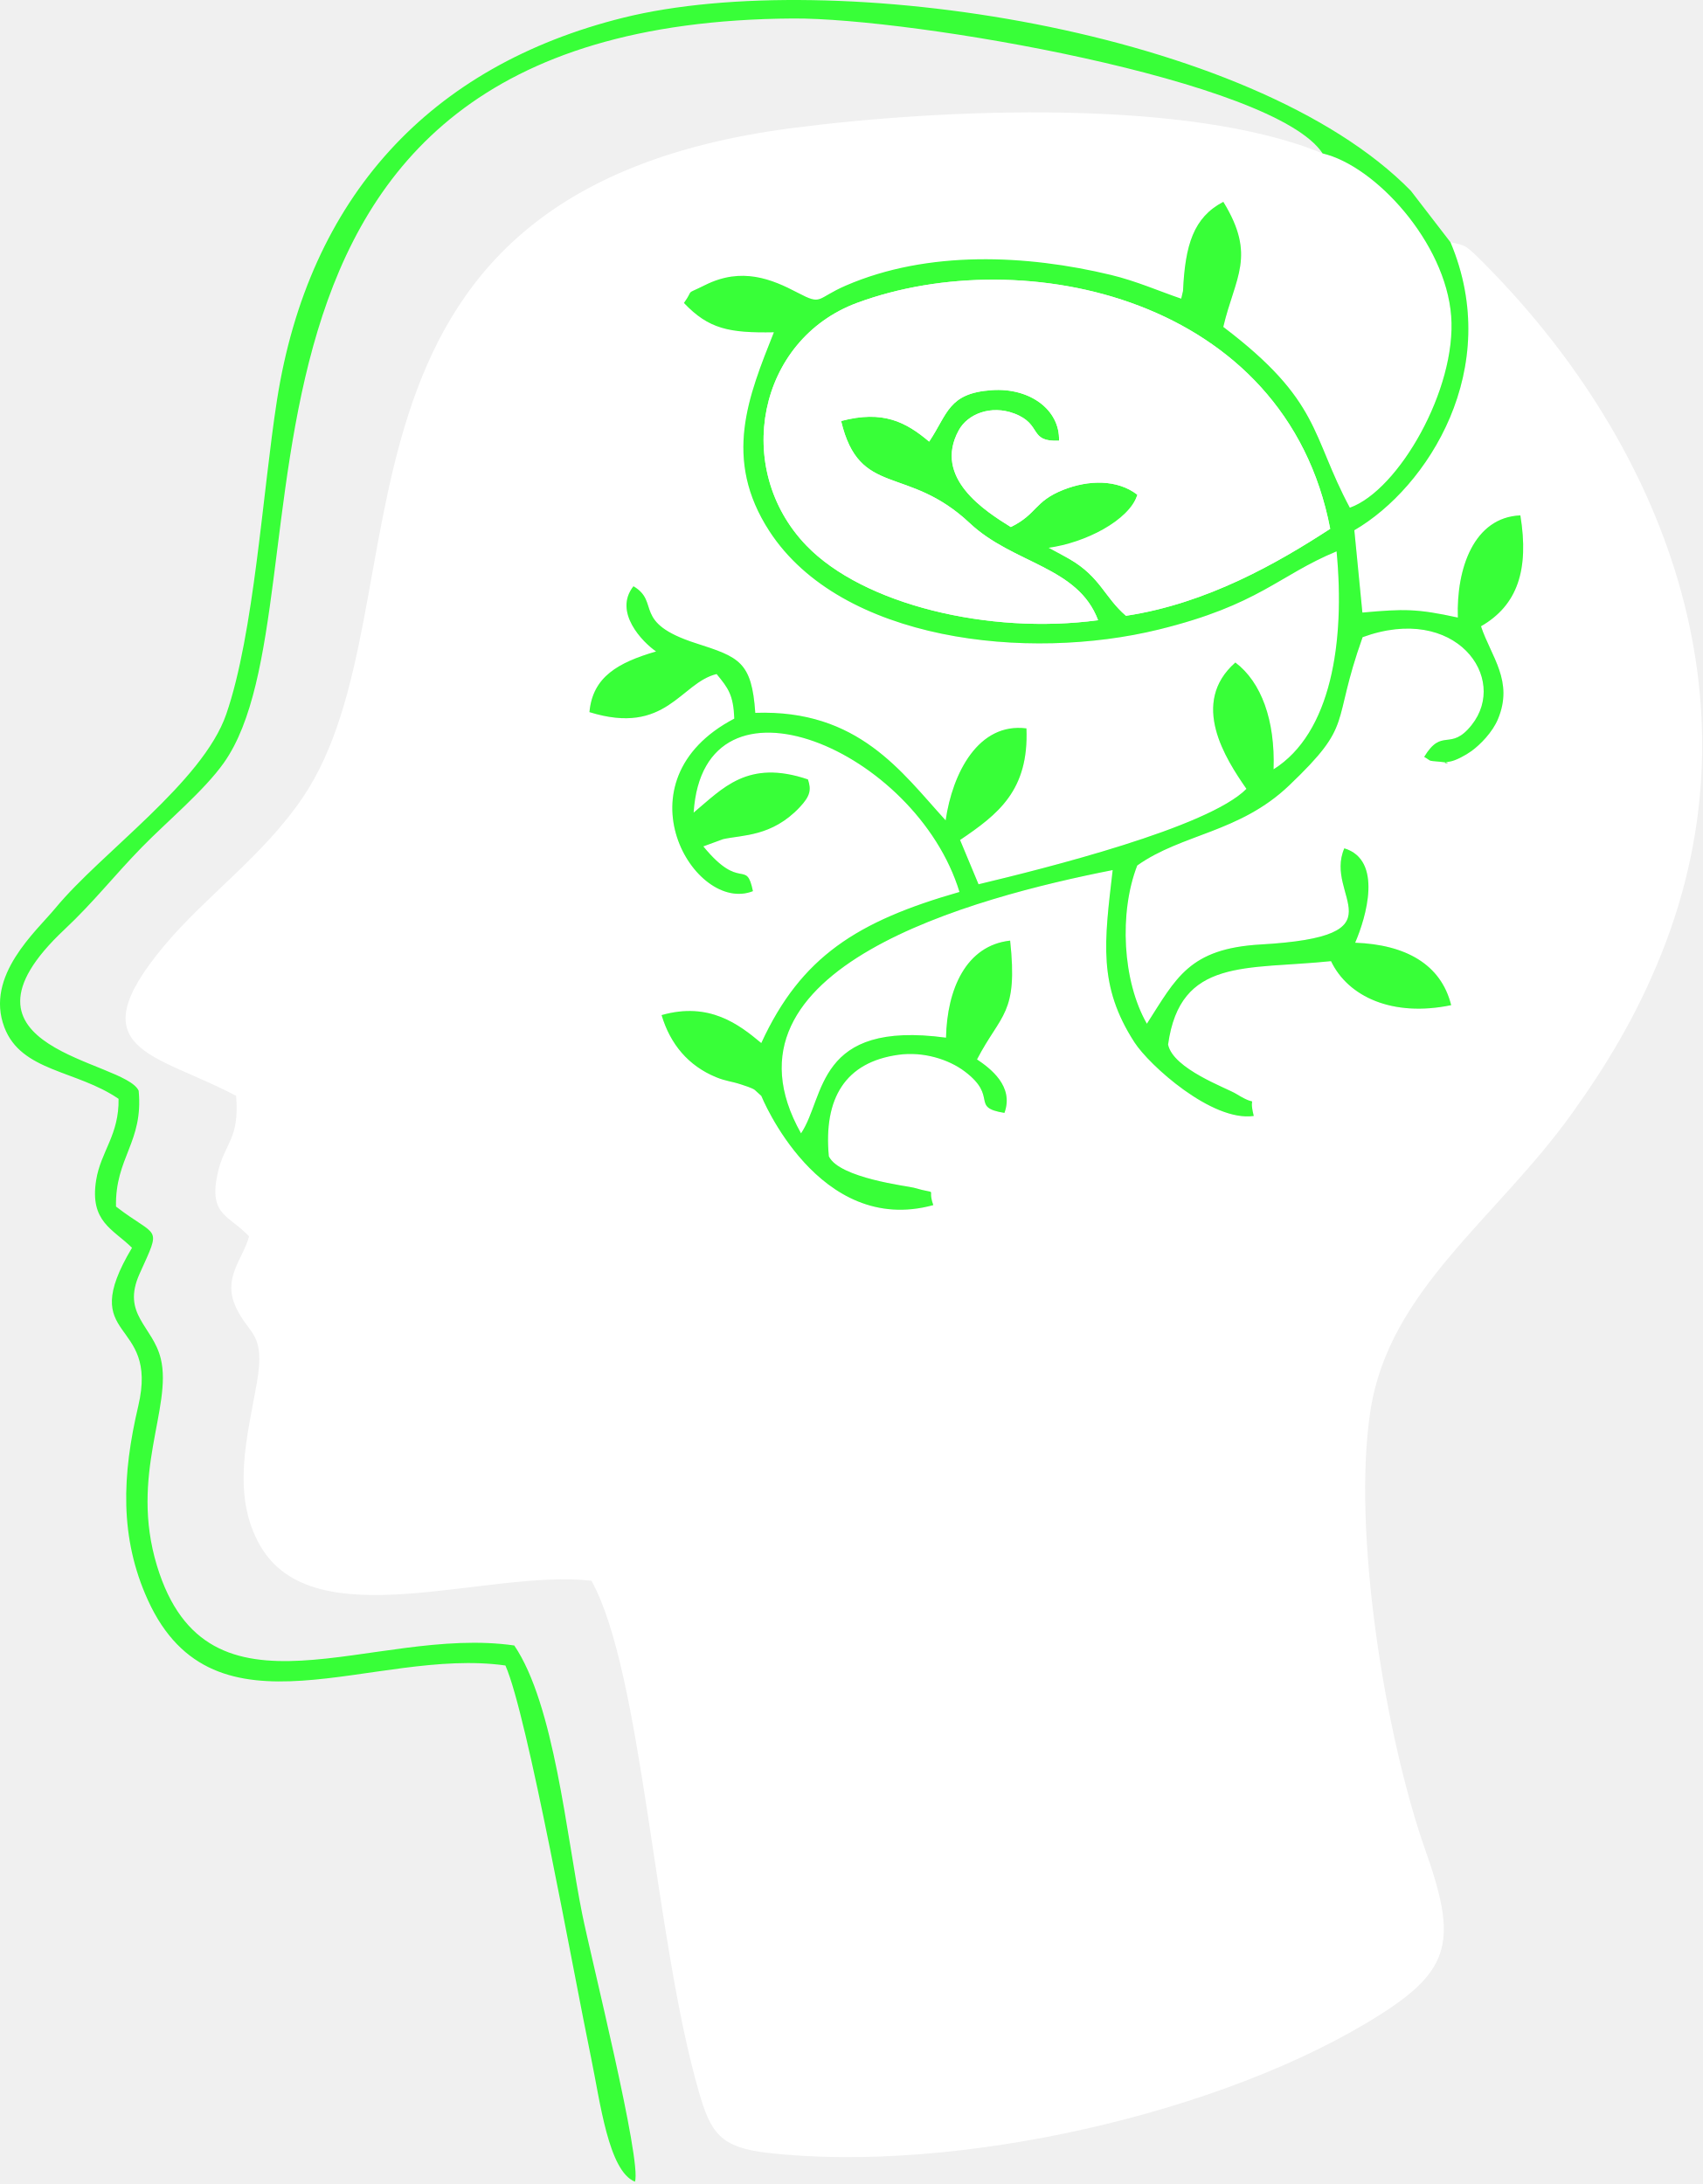
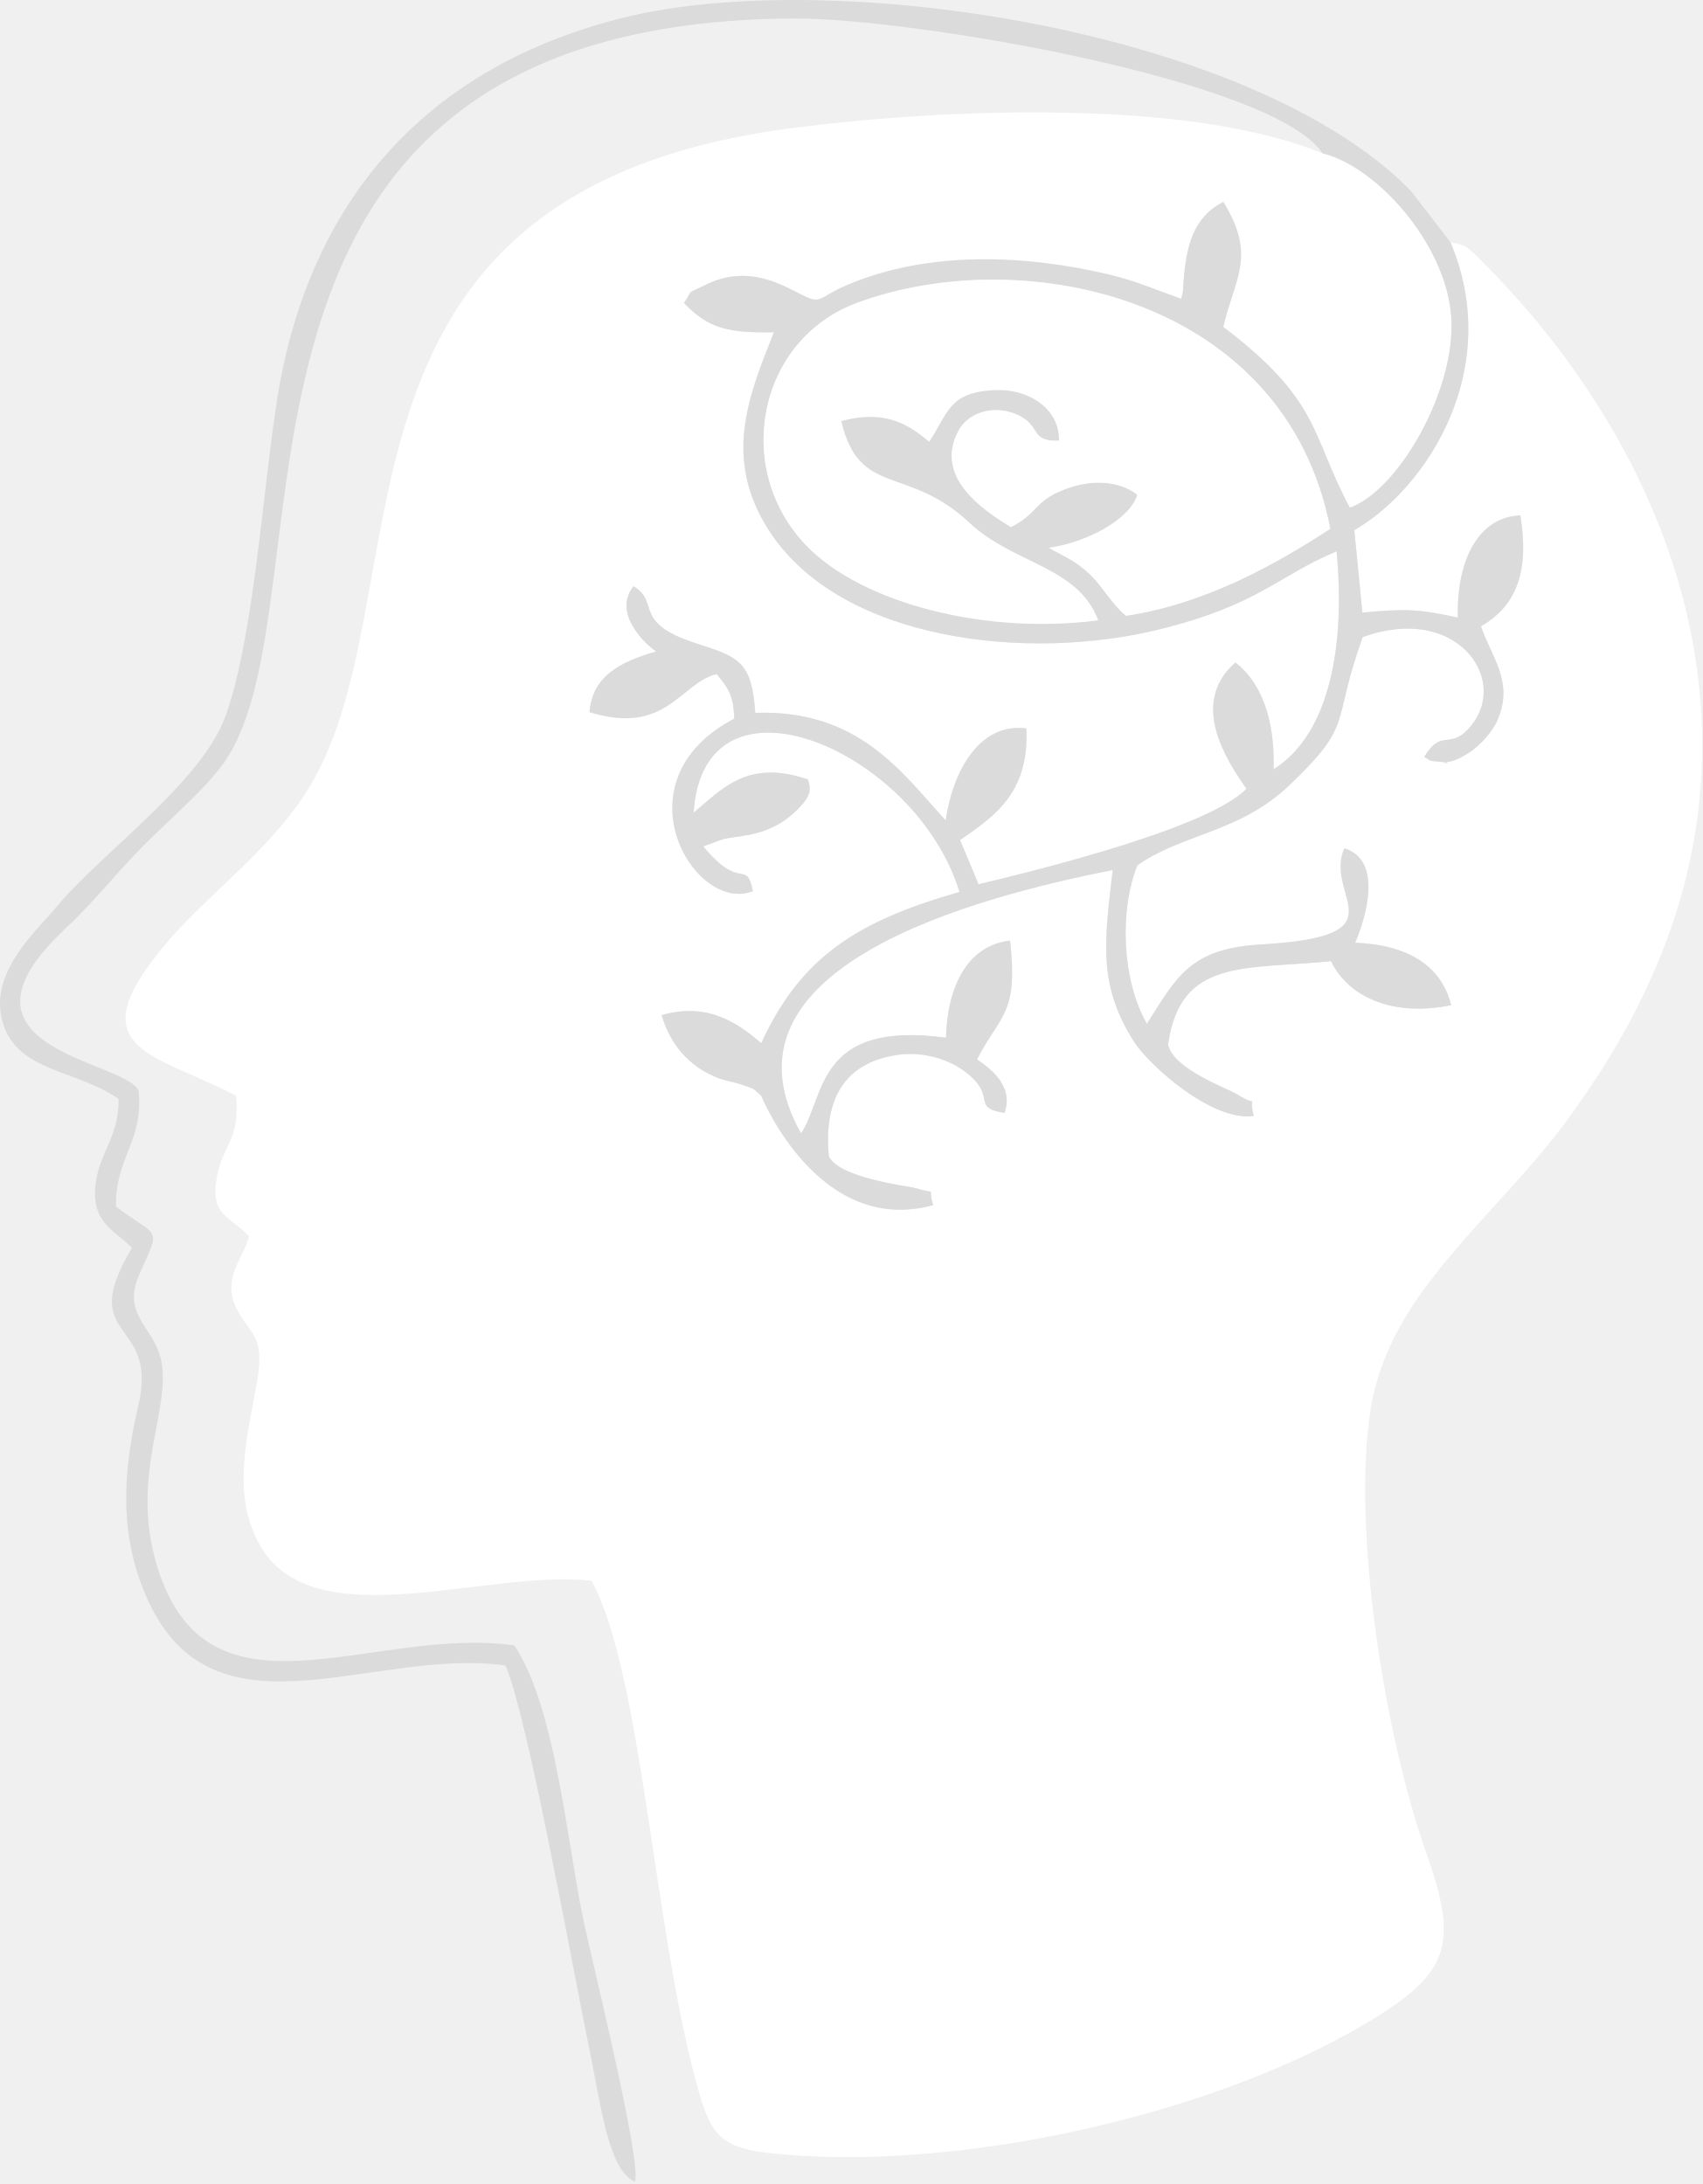
<svg xmlns="http://www.w3.org/2000/svg" width="120" height="154" viewBox="0 0 120 154" fill="none">
-   <path fill-rule="evenodd" clip-rule="evenodd" d="M102.254 17.079C106.014 25.98 100.662 34.374 95.478 37.389L96.046 43.194C98.987 42.93 99.899 42.917 102.777 43.547C102.659 40.073 103.915 36.477 107.183 36.341C107.812 40.196 106.967 42.691 104.408 44.16C105.121 46.311 106.729 48.026 105.596 50.722C105.216 51.627 104.371 52.496 103.741 52.955C103.334 53.252 102.619 53.638 102.219 53.698C101.175 53.855 102.877 53.841 101.503 53.712C100.574 53.625 100.977 53.692 100.402 53.37C101.683 51.258 102.229 53.029 103.745 51.127C106.389 47.81 102.62 42.535 96.062 44.929C93.806 51.243 95.517 50.961 90.872 55.393C87.386 58.719 83.305 58.795 80.173 61.028C78.884 64.348 79.128 69.179 80.853 72.187C82.918 68.975 83.818 66.888 88.88 66.597C99.068 66.013 93.285 63.231 94.772 59.818C97.505 60.645 96.309 64.687 95.536 66.474C99.1 66.606 101.588 67.996 102.305 70.876C98.174 71.735 95.031 70.28 93.835 67.773C87.863 68.395 83.201 67.493 82.348 73.656C82.706 75.378 86.473 76.714 87.155 77.135C88.935 78.237 87.937 76.928 88.388 78.688C85.452 79.118 81.017 75.106 79.981 73.503C77.399 69.508 77.851 66.433 78.442 61.351C68.702 63.27 49.898 68.232 56.471 79.917C58.197 77.36 57.485 71.926 66.692 73.17C66.765 69.751 68.101 66.67 71.213 66.324C71.775 71.539 70.568 71.449 68.878 74.702C69.815 75.333 71.501 76.596 70.811 78.474C68.364 78.079 70.41 77.357 68.009 75.549C66.88 74.698 65.102 74.133 63.34 74.376C59.59 74.892 58.05 77.44 58.432 81.534C59.167 83.078 64.04 83.639 64.414 83.748C66.291 84.294 65.309 83.625 65.797 84.975C57.683 87.208 53.671 77.274 53.671 77.274L53.199 76.845C52.98 76.698 52.481 76.544 52.232 76.463C51.543 76.237 51.17 76.24 50.478 75.954C48.528 75.15 47.253 73.63 46.641 71.578C50.011 70.619 52.105 72.243 53.669 73.55C56.471 67.455 60.441 64.956 67.642 62.895C64.595 52.894 49.598 46.444 48.9 57.301C50.932 55.617 52.69 53.509 56.959 54.96C57.197 55.678 57.139 56.115 56.376 56.923C54.412 59.005 52.343 58.864 50.979 59.17L49.583 59.681C52.229 62.915 52.596 60.513 53.081 62.837C48.969 64.48 43.344 55.08 51.767 50.672C51.702 49 51.343 48.53 50.52 47.528C47.965 48.146 46.977 51.897 41.555 50.214C41.781 47.715 43.586 46.717 46.254 45.936C45.308 45.289 43.217 43.152 44.658 41.339C46.583 42.472 44.513 43.897 49.069 45.36C52.106 46.336 52.999 46.649 53.246 50.265C60.518 50.015 63.554 54.438 66.666 57.846C67.148 54.504 68.981 50.927 72.362 51.361C72.541 55.737 70.365 57.416 67.683 59.23L68.985 62.353C73.639 61.24 85.178 58.359 87.872 55.624C86.397 53.503 83.856 49.568 87.091 46.715C88.921 48.1 89.904 50.786 89.784 54.246C93.832 51.707 94.841 45.297 94.227 38.877C90.117 40.579 88.787 42.645 81.697 44.388C72.421 46.668 59.302 45.208 54.254 37.471C50.913 32.349 52.785 27.908 54.559 23.429C51.409 23.487 49.961 23.2 48.219 21.363C48.993 20.275 48.178 20.864 49.712 20.1C52.293 18.813 54.393 19.673 56.24 20.643C57.987 21.562 57.514 21.054 59.641 20.133C65.674 17.52 77.417 18.157 82.689 21.001C83.489 21.048 83.281 21.249 83.402 20.512C83.551 17.276 84.139 15.331 86.242 14.232C88.596 18.069 87.062 19.542 86.24 23.051C93.139 28.287 92.404 30.656 95.161 35.8C98.609 34.568 102.698 27.419 102.305 22.284C101.909 17.096 96.948 11.685 93.242 10.819C83.838 6.931 66.603 7.639 55.86 9.029C20.517 13.6 30.482 42.7 21.354 56.219C18.553 60.367 14.527 63.149 11.559 66.707C5.388 74.104 10.931 74.246 16.646 77.268C16.9 80.396 15.819 80.538 15.332 82.789C14.699 85.714 16.167 85.689 17.558 87.18C17.121 88.809 15.667 90.086 16.632 92.177C17.555 94.179 18.73 93.93 18.111 97.492C17.465 101.214 16.264 105.361 18.337 108.981C22.128 115.598 34.359 110.611 41.697 111.463C45.285 117.936 46.113 136.57 49.267 147.489C50.097 150.361 50.745 151.417 54.105 151.802C67.294 153.313 86.279 149.047 97.292 142.062C102.315 138.876 102.719 136.772 100.506 130.521C97.663 122.492 95.294 107.951 96.618 99.439C97.941 90.935 105.501 85.945 110.829 78.501C113.21 75.174 115.37 71.65 117.138 67.225C124.312 49.263 117.174 31.356 104.892 18.844C103.266 17.187 103.345 17.32 102.254 17.079Z" fill="white" />
-   <path fill-rule="evenodd" clip-rule="evenodd" d="M75.395 39.417L74.35 38.786L75.227 38.444C77.795 38.094 79.596 36.705 80.185 34.887C78.77 33.792 76.743 33.836 74.975 34.534C72.894 35.356 73.135 36.243 71.262 37.163C69.462 36.045 65.754 33.702 67.591 30.339C68.221 29.185 69.863 28.537 71.511 29.161C73.511 29.918 72.48 31.173 74.66 31.073C74.728 28.892 72.599 27.326 69.925 27.51C66.846 27.722 66.826 29.167 65.504 31.14C63.871 29.76 62.248 28.902 59.297 29.687C60.59 35.128 63.949 32.738 68.362 36.885C71.439 39.776 75.99 39.928 77.413 43.732C69.715 44.774 60.85 42.618 56.853 38.472C51.621 33.048 53.414 23.946 60.429 21.354C72.131 17.03 90.641 20.937 93.777 37.287C90.099 39.681 85.106 42.556 79.378 43.421C77.87 42.128 77.569 40.67 75.395 39.417ZM93.242 10.819C96.947 11.685 101.909 17.096 102.305 22.284C102.698 27.419 98.608 34.568 95.161 35.801C92.403 30.656 93.139 28.287 86.24 23.052C87.062 19.542 88.596 18.069 86.242 14.232C84.139 15.331 83.55 17.276 83.401 20.512L83.272 21.06C81.747 20.54 80.08 19.81 78.328 19.388C72.369 17.952 65.416 17.632 59.641 20.133C57.514 21.054 57.987 21.562 56.24 20.643C54.393 19.673 52.293 18.813 49.712 20.1C48.178 20.864 48.993 20.275 48.218 21.363C49.961 23.2 51.409 23.488 54.558 23.429C52.784 27.908 50.912 32.349 54.254 37.471C59.301 45.208 72.421 46.668 81.696 44.388C88.787 42.645 90.117 40.579 94.226 38.877C94.841 45.297 93.832 51.707 89.784 54.246C89.903 50.786 88.921 48.1 87.091 46.715C83.856 49.568 86.397 53.503 87.872 55.624C85.178 58.359 73.639 61.241 68.985 62.353L67.683 59.23C70.365 57.416 72.541 55.737 72.362 51.361C68.981 50.927 67.148 54.504 66.666 57.847C63.554 54.438 60.518 50.015 53.246 50.265C52.999 46.649 52.105 46.336 49.069 45.36C44.512 43.897 46.583 42.473 44.658 41.339C43.217 43.152 45.308 45.289 46.254 45.936C43.586 46.718 41.781 47.715 41.555 50.214C46.977 51.897 47.964 48.146 50.52 47.528C51.343 48.53 51.702 49 51.767 50.672C43.344 55.08 48.969 64.48 53.081 62.837C52.596 60.513 52.228 62.915 49.583 59.681L50.978 59.17C52.343 58.864 54.412 59.005 56.376 56.923C57.138 56.115 57.197 55.678 56.959 54.96C52.69 53.509 50.932 55.617 48.9 57.301C49.597 46.444 64.595 52.894 67.642 62.895C60.441 64.956 56.471 67.455 53.669 73.55C52.105 72.243 50.011 70.619 46.641 71.578C47.252 73.63 48.528 75.15 50.478 75.954C51.17 76.24 51.543 76.237 52.232 76.463C52.48 76.545 52.98 76.698 53.199 76.845L53.671 77.274C53.671 77.274 57.683 87.208 65.797 84.975C65.309 83.625 66.291 84.294 64.414 83.748C64.04 83.639 59.167 83.078 58.432 81.534C58.05 77.44 59.59 74.892 63.34 74.376C65.101 74.133 66.88 74.698 68.009 75.549C70.41 77.357 68.364 78.079 70.811 78.474C71.501 76.596 69.815 75.333 68.878 74.702C70.568 71.45 71.775 71.539 71.213 66.325C68.101 66.67 66.765 69.751 66.692 73.17C57.484 71.926 58.197 77.361 56.471 79.917C49.898 68.232 68.702 63.27 78.442 61.351C77.851 66.433 77.399 69.509 79.981 73.503C81.017 75.107 85.452 79.118 88.388 78.689C87.937 76.928 88.935 78.237 87.155 77.135C86.473 76.714 82.705 75.378 82.348 73.656C83.201 67.493 87.863 68.396 93.835 67.773C95.031 70.28 98.174 71.735 102.305 70.876C101.588 67.996 99.1 66.606 95.536 66.474C96.309 64.687 97.504 60.645 94.772 59.818C93.285 63.232 99.068 66.013 88.88 66.597C83.818 66.888 82.918 68.975 80.853 72.187C79.127 69.179 78.884 64.348 80.173 61.028C83.305 58.795 87.386 58.719 90.872 55.393C95.517 50.961 93.806 51.243 96.062 44.929C102.62 42.535 106.389 47.81 103.745 51.127C102.228 53.029 101.683 51.258 100.402 53.37C100.976 53.693 100.574 53.625 101.503 53.712C102.877 53.841 101.175 53.855 102.219 53.698C102.619 53.638 103.334 53.252 103.741 52.955C104.371 52.496 105.216 51.627 105.596 50.722C106.729 48.026 105.121 46.311 104.407 44.16C106.967 42.692 107.812 40.196 107.183 36.341C103.915 36.477 102.659 40.073 102.777 43.547C99.899 42.917 98.987 42.93 96.046 43.194L95.478 37.389C100.662 34.375 106.013 25.98 102.254 17.079L99.465 13.457C88.303 2.038 58.63 -2.4 43.949 1.247C30.317 4.633 21.762 13.883 19.522 28.244C18.515 34.698 17.912 44.695 15.947 50.369C14.291 55.15 7.142 60.114 3.915 64.024C2.549 65.679 -1.072 68.797 0.308 72.439C1.498 75.579 5.388 75.444 8.359 77.482C8.402 80.031 7.101 81.198 6.778 83.218C6.309 86.155 7.972 86.663 9.306 87.985C5.287 94.718 11.239 92.799 9.747 99.145C8.605 103.997 8.413 108.409 10.428 112.833C15.125 123.143 26.338 116.122 35.631 117.439C37.196 120.975 40.392 138.937 41.677 145.135C42.307 148.175 42.897 153.094 44.762 153.837C45.262 152.427 41.657 138.014 41.038 134.934C39.937 129.46 39.081 120.195 36.256 116.028C26.256 114.582 14.643 122.195 11.064 110.401C9.116 103.98 12.164 99.254 11.336 95.81C10.781 93.501 8.542 92.694 9.842 89.814C11.419 86.32 11.136 87.362 8.178 85.078C8.11 81.619 10.12 80.54 9.776 76.912C8.824 74.75 -4.466 74.01 4.538 65.549C6.622 63.591 8.034 61.756 10 59.742C11.776 57.923 14.383 55.76 15.779 53.791C23.903 42.324 11.892 1.561 55.931 1.304C64.245 1.256 89.856 5.629 93.242 10.819Z" fill="#38FF38" />
-   <path fill-rule="evenodd" clip-rule="evenodd" d="M73.926 38.625L75.395 39.417C77.569 40.67 77.871 42.128 79.379 43.421C85.106 42.556 90.099 39.681 93.777 37.287C90.641 20.937 72.131 17.03 60.429 21.354C53.414 23.946 51.621 33.048 56.853 38.473C60.851 42.618 69.715 44.774 77.413 43.732C75.99 39.928 71.439 39.776 68.362 36.885C63.949 32.738 60.59 35.128 59.298 29.687C62.248 28.902 63.871 29.76 65.504 31.14C66.826 29.167 66.846 27.722 69.925 27.51C72.599 27.326 74.729 28.892 74.66 31.073C72.48 31.173 73.511 29.918 71.511 29.161C69.863 28.537 68.221 29.185 67.591 30.339C65.754 33.702 69.462 36.045 71.262 37.163C73.135 36.243 72.894 35.356 74.975 34.534C76.743 33.836 78.77 33.792 80.185 34.887C79.596 36.705 76.495 38.276 73.926 38.625Z" fill="white" />
+   <g clip-path="url(#clip0_152_21)">
+     <path fill-rule="evenodd" clip-rule="evenodd" d="M102.254 17.079C106.014 25.98 100.662 34.374 95.478 37.389L96.046 43.194C98.987 42.93 99.899 42.917 102.777 43.547C102.659 40.073 103.915 36.477 107.183 36.341C107.812 40.196 106.967 42.691 104.408 44.16C105.121 46.311 106.729 48.026 105.596 50.722C105.216 51.627 104.371 52.496 103.741 52.955C103.334 53.252 102.619 53.638 102.219 53.698C101.175 53.855 102.877 53.841 101.503 53.712C100.574 53.625 100.977 53.692 100.402 53.37C101.683 51.258 102.229 53.029 103.745 51.127C106.389 47.81 102.62 42.535 96.062 44.929C93.806 51.243 95.517 50.961 90.872 55.393C87.386 58.719 83.305 58.795 80.173 61.028C78.884 64.348 79.128 69.179 80.853 72.187C82.918 68.975 83.818 66.888 88.88 66.597C99.068 66.013 93.285 63.231 94.772 59.818C97.505 60.645 96.309 64.687 95.536 66.474C99.1 66.606 101.588 67.996 102.305 70.876C98.174 71.735 95.031 70.28 93.835 67.773C87.863 68.395 83.201 67.493 82.348 73.656C82.706 75.378 86.473 76.714 87.155 77.135C88.935 78.237 87.937 76.928 88.388 78.688C85.452 79.118 81.017 75.106 79.981 73.503C77.399 69.508 77.851 66.433 78.442 61.351C68.702 63.27 49.898 68.232 56.471 79.917C58.197 77.36 57.485 71.926 66.692 73.17C66.765 69.751 68.101 66.67 71.213 66.324C71.775 71.539 70.568 71.449 68.878 74.702C69.815 75.333 71.501 76.596 70.811 78.474C68.364 78.079 70.41 77.357 68.009 75.549C66.88 74.698 65.102 74.133 63.34 74.376C59.59 74.892 58.05 77.44 58.432 81.534C59.167 83.078 64.04 83.639 64.414 83.748C66.291 84.294 65.309 83.625 65.797 84.975C57.683 87.208 53.671 77.274 53.671 77.274L53.199 76.845C52.98 76.698 52.481 76.544 52.232 76.463C51.543 76.237 51.17 76.24 50.478 75.954C48.528 75.15 47.253 73.63 46.641 71.578C50.011 70.619 52.105 72.243 53.669 73.55C56.471 67.455 60.441 64.956 67.642 62.895C64.595 52.894 49.598 46.444 48.9 57.301C50.932 55.617 52.69 53.509 56.959 54.96C57.197 55.678 57.139 56.115 56.376 56.923C54.412 59.005 52.343 58.864 50.979 59.17L49.583 59.681C52.229 62.915 52.596 60.513 53.081 62.837C48.969 64.48 43.344 55.08 51.767 50.672C51.702 49 51.343 48.53 50.52 47.528C47.965 48.146 46.977 51.897 41.555 50.214C41.781 47.715 43.586 46.717 46.254 45.936C45.308 45.289 43.217 43.152 44.658 41.339C46.583 42.472 44.513 43.897 49.069 45.36C52.106 46.336 52.999 46.649 53.246 50.265C60.518 50.015 63.554 54.438 66.666 57.846C67.148 54.504 68.981 50.927 72.362 51.361C72.541 55.737 70.365 57.416 67.683 59.23L68.985 62.353C73.639 61.24 85.178 58.359 87.872 55.624C86.397 53.503 83.856 49.568 87.091 46.715C88.921 48.1 89.904 50.786 89.784 54.246C93.832 51.707 94.841 45.297 94.227 38.877C90.117 40.579 88.787 42.645 81.697 44.388C72.421 46.668 59.302 45.208 54.254 37.471C50.913 32.349 52.785 27.908 54.559 23.429C51.409 23.487 49.961 23.2 48.219 21.363C48.993 20.275 48.178 20.864 49.712 20.1C52.293 18.813 54.393 19.673 56.24 20.643C57.987 21.562 57.514 21.054 59.641 20.133C65.674 17.52 77.417 18.157 82.689 21.001C83.489 21.048 83.281 21.249 83.402 20.512C83.551 17.276 84.139 15.331 86.242 14.232C88.596 18.069 87.062 19.542 86.24 23.051C93.139 28.287 92.404 30.656 95.161 35.8C98.609 34.568 102.698 27.419 102.305 22.284C101.909 17.096 96.948 11.685 93.242 10.819C83.838 6.931 66.603 7.64 55.86 9.029C20.517 13.6 30.482 42.7 21.354 56.219C18.553 60.367 14.527 63.149 11.559 66.707C5.388 74.104 10.931 74.246 16.646 77.268C16.9 80.396 15.819 80.538 15.332 82.789C14.699 85.714 16.167 85.689 17.558 87.18C17.121 88.809 15.667 90.086 16.632 92.177C17.555 94.179 18.73 93.93 18.111 97.492C17.465 101.214 16.264 105.361 18.337 108.981C22.128 115.598 34.359 110.611 41.697 111.463C45.285 117.936 46.113 136.57 49.267 147.489C50.097 150.361 50.745 151.417 54.105 151.802C67.294 153.313 86.279 149.047 97.292 142.062C102.315 138.876 102.719 136.772 100.506 130.521C97.663 122.492 95.294 107.951 96.618 99.439C97.941 90.935 105.501 85.945 110.829 78.501C113.21 75.174 115.37 71.65 117.138 67.225C124.312 49.263 117.174 31.356 104.892 18.844C103.266 17.187 103.345 17.32 102.254 17.079Z" fill="white" />
+     <path fill-rule="evenodd" clip-rule="evenodd" d="M75.395 39.417L74.35 38.786L75.227 38.444C77.795 38.094 79.596 36.705 80.185 34.887C78.77 33.792 76.743 33.836 74.975 34.534C72.894 35.356 73.135 36.243 71.262 37.163C69.462 36.045 65.754 33.702 67.591 30.339C68.221 29.185 69.863 28.537 71.511 29.161C73.511 29.918 72.48 31.173 74.66 31.073C74.728 28.892 72.599 27.326 69.925 27.51C66.846 27.722 66.826 29.167 65.504 31.14C63.871 29.76 62.248 28.902 59.297 29.687C60.59 35.128 63.949 32.738 68.362 36.885C71.439 39.776 75.99 39.928 77.413 43.732C69.715 44.774 60.85 42.618 56.853 38.472C51.621 33.048 53.414 23.946 60.429 21.354C72.131 17.03 90.641 20.937 93.777 37.287C90.099 39.681 85.106 42.556 79.378 43.421C77.87 42.128 77.569 40.67 75.395 39.417ZM93.242 10.819C96.947 11.685 101.909 17.096 102.305 22.284C102.698 27.419 98.608 34.568 95.161 35.801C92.403 30.656 93.139 28.287 86.24 23.052C87.062 19.542 88.596 18.069 86.242 14.232C84.139 15.331 83.55 17.276 83.401 20.512L83.272 21.06C81.747 20.54 80.08 19.81 78.328 19.388C72.369 17.952 65.416 17.632 59.641 20.133C57.514 21.054 57.987 21.562 56.24 20.643C54.393 19.673 52.293 18.813 49.712 20.1C48.178 20.864 48.993 20.275 48.218 21.363C49.961 23.2 51.409 23.488 54.558 23.429C52.784 27.908 50.912 32.349 54.254 37.471C59.301 45.208 72.421 46.668 81.696 44.388C88.787 42.645 90.117 40.579 94.226 38.877C94.841 45.297 93.832 51.707 89.784 54.246C89.903 50.786 88.921 48.1 87.091 46.715C83.856 49.568 86.397 53.503 87.872 55.624C85.178 58.359 73.639 61.241 68.985 62.353L67.683 59.23C70.365 57.416 72.541 55.737 72.362 51.361C68.981 50.927 67.148 54.504 66.666 57.847C63.554 54.438 60.518 50.015 53.246 50.265C52.999 46.649 52.105 46.336 49.069 45.36C44.512 43.897 46.583 42.473 44.658 41.339C43.217 43.152 45.308 45.289 46.254 45.936C43.586 46.718 41.781 47.715 41.555 50.214C46.977 51.897 47.964 48.146 50.52 47.528C51.343 48.53 51.702 49 51.767 50.672C43.344 55.08 48.969 64.48 53.081 62.837C52.596 60.513 52.228 62.915 49.583 59.681L50.978 59.17C52.343 58.864 54.412 59.005 56.376 56.923C57.138 56.115 57.197 55.678 56.959 54.96C52.69 53.509 50.932 55.617 48.9 57.301C49.597 46.444 64.595 52.894 67.642 62.895C60.441 64.956 56.471 67.455 53.669 73.55C52.105 72.243 50.011 70.619 46.641 71.578C47.252 73.63 48.528 75.15 50.478 75.954C51.17 76.24 51.543 76.237 52.232 76.463C52.48 76.545 52.98 76.698 53.199 76.845L53.671 77.274C53.671 77.274 57.683 87.208 65.797 84.975C65.309 83.625 66.291 84.294 64.414 83.748C64.04 83.639 59.167 83.078 58.432 81.534C58.05 77.44 59.59 74.892 63.34 74.376C65.101 74.133 66.88 74.698 68.009 75.549C70.41 77.357 68.364 78.079 70.811 78.474C71.501 76.596 69.815 75.333 68.878 74.702C70.568 71.45 71.775 71.539 71.213 66.325C68.101 66.67 66.765 69.751 66.692 73.17C57.484 71.926 58.197 77.361 56.471 79.917C49.898 68.232 68.702 63.27 78.442 61.351C77.851 66.433 77.399 69.509 79.981 73.503C81.017 75.107 85.452 79.118 88.388 78.689C87.937 76.928 88.935 78.237 87.155 77.135C86.473 76.714 82.705 75.378 82.348 73.656C83.201 67.493 87.863 68.396 93.835 67.773C95.031 70.28 98.174 71.735 102.305 70.876C101.588 67.996 99.1 66.606 95.536 66.474C96.309 64.687 97.504 60.645 94.772 59.818C93.285 63.232 99.068 66.013 88.88 66.597C83.818 66.888 82.918 68.975 80.853 72.187C79.127 69.179 78.884 64.348 80.173 61.028C83.305 58.795 87.386 58.719 90.872 55.393C95.517 50.961 93.806 51.243 96.062 44.929C102.62 42.535 106.389 47.81 103.745 51.127C102.228 53.029 101.683 51.258 100.402 53.37C100.976 53.693 100.574 53.625 101.503 53.712C102.877 53.841 101.175 53.855 102.219 53.698C102.619 53.638 103.334 53.252 103.741 52.955C104.371 52.496 105.216 51.627 105.596 50.722C106.729 48.026 105.121 46.311 104.407 44.16C106.967 42.692 107.812 40.196 107.183 36.341C103.915 36.477 102.659 40.073 102.777 43.547C99.899 42.917 98.987 42.93 96.046 43.194L95.478 37.389C100.662 34.375 106.013 25.98 102.254 17.079L99.465 13.457C88.303 2.038 58.63 -2.4 43.949 1.247C30.317 4.633 21.762 13.883 19.522 28.244C18.515 34.698 17.912 44.695 15.947 50.369C14.291 55.15 7.142 60.114 3.915 64.024C2.549 65.679 -1.072 68.797 0.308 72.439C1.498 75.579 5.388 75.444 8.359 77.482C8.402 80.031 7.101 81.198 6.778 83.218C6.309 86.155 7.972 86.663 9.306 87.985C5.287 94.718 11.239 92.799 9.747 99.145C8.605 103.997 8.413 108.409 10.428 112.833C15.125 123.143 26.338 116.122 35.631 117.439C37.196 120.975 40.392 138.937 41.677 145.135C42.307 148.175 42.897 153.094 44.762 153.837C45.262 152.427 41.657 138.014 41.038 134.934C39.937 129.46 39.081 120.195 36.256 116.028C26.256 114.582 14.643 122.195 11.064 110.401C9.116 103.98 12.164 99.254 11.336 95.81C10.781 93.501 8.542 92.694 9.842 89.814C11.419 86.32 11.136 87.362 8.178 85.078C8.11 81.619 10.12 80.54 9.776 76.912C8.824 74.75 -4.466 74.01 4.538 65.549C6.622 63.591 8.034 61.756 10 59.742C11.776 57.923 14.383 55.76 15.779 53.791C23.903 42.324 11.892 1.561 55.931 1.304C64.245 1.256 89.856 5.629 93.242 10.819Z" fill="#DBDBDB" />
+     <path fill-rule="evenodd" clip-rule="evenodd" d="M73.926 38.625L75.395 39.417C77.569 40.67 77.871 42.128 79.379 43.421C85.106 42.556 90.099 39.681 93.777 37.287C90.641 20.937 72.131 17.03 60.429 21.354C53.414 23.946 51.621 33.048 56.853 38.473C60.851 42.618 69.715 44.774 77.413 43.732C75.99 39.928 71.439 39.776 68.362 36.885C63.949 32.738 60.59 35.128 59.298 29.687C62.248 28.902 63.871 29.76 65.504 31.14C66.826 29.167 66.846 27.722 69.925 27.51C72.599 27.326 74.729 28.892 74.66 31.073C72.48 31.173 73.511 29.918 71.511 29.161C69.863 28.537 68.221 29.185 67.591 30.339C65.754 33.702 69.462 36.045 71.262 37.163C73.135 36.243 72.894 35.356 74.975 34.534C76.743 33.836 78.77 33.792 80.185 34.887C79.596 36.705 76.495 38.276 73.926 38.625Z" fill="white" />
+   </g>
+   <defs>
+     <clipPath id="clip0_152_21">
+       <rect width="120" height="154" fill="white" />
+     </clipPath>
+   </defs>
</svg>
